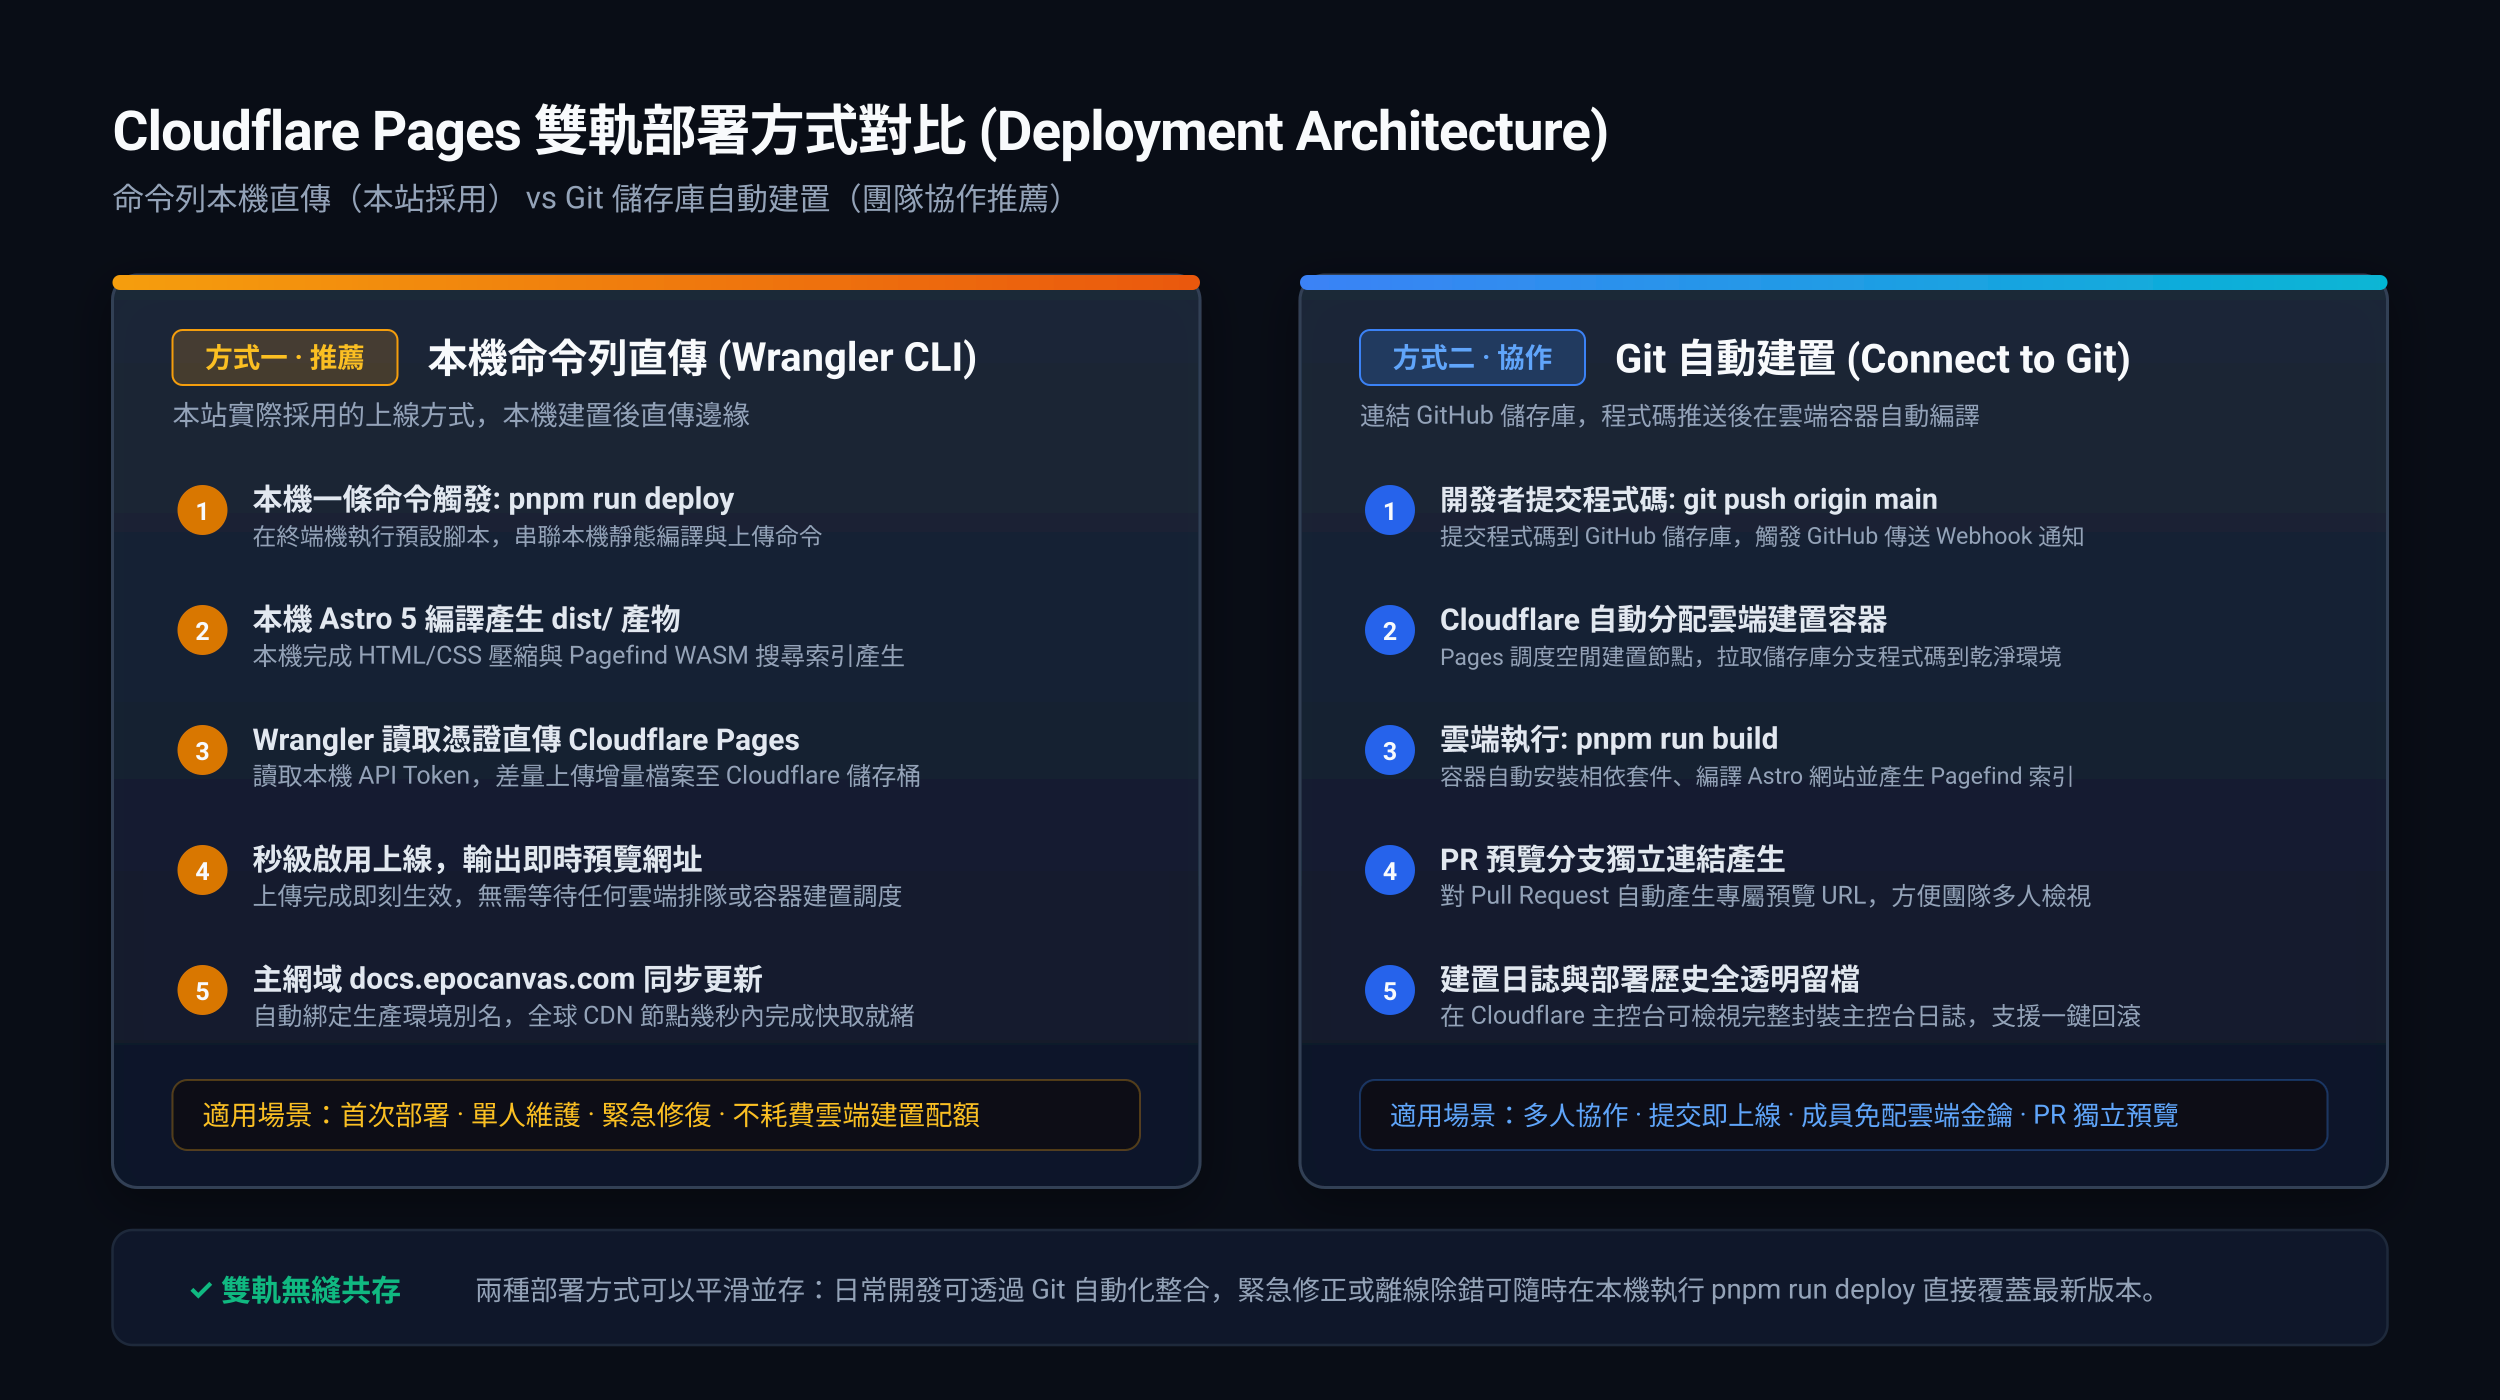
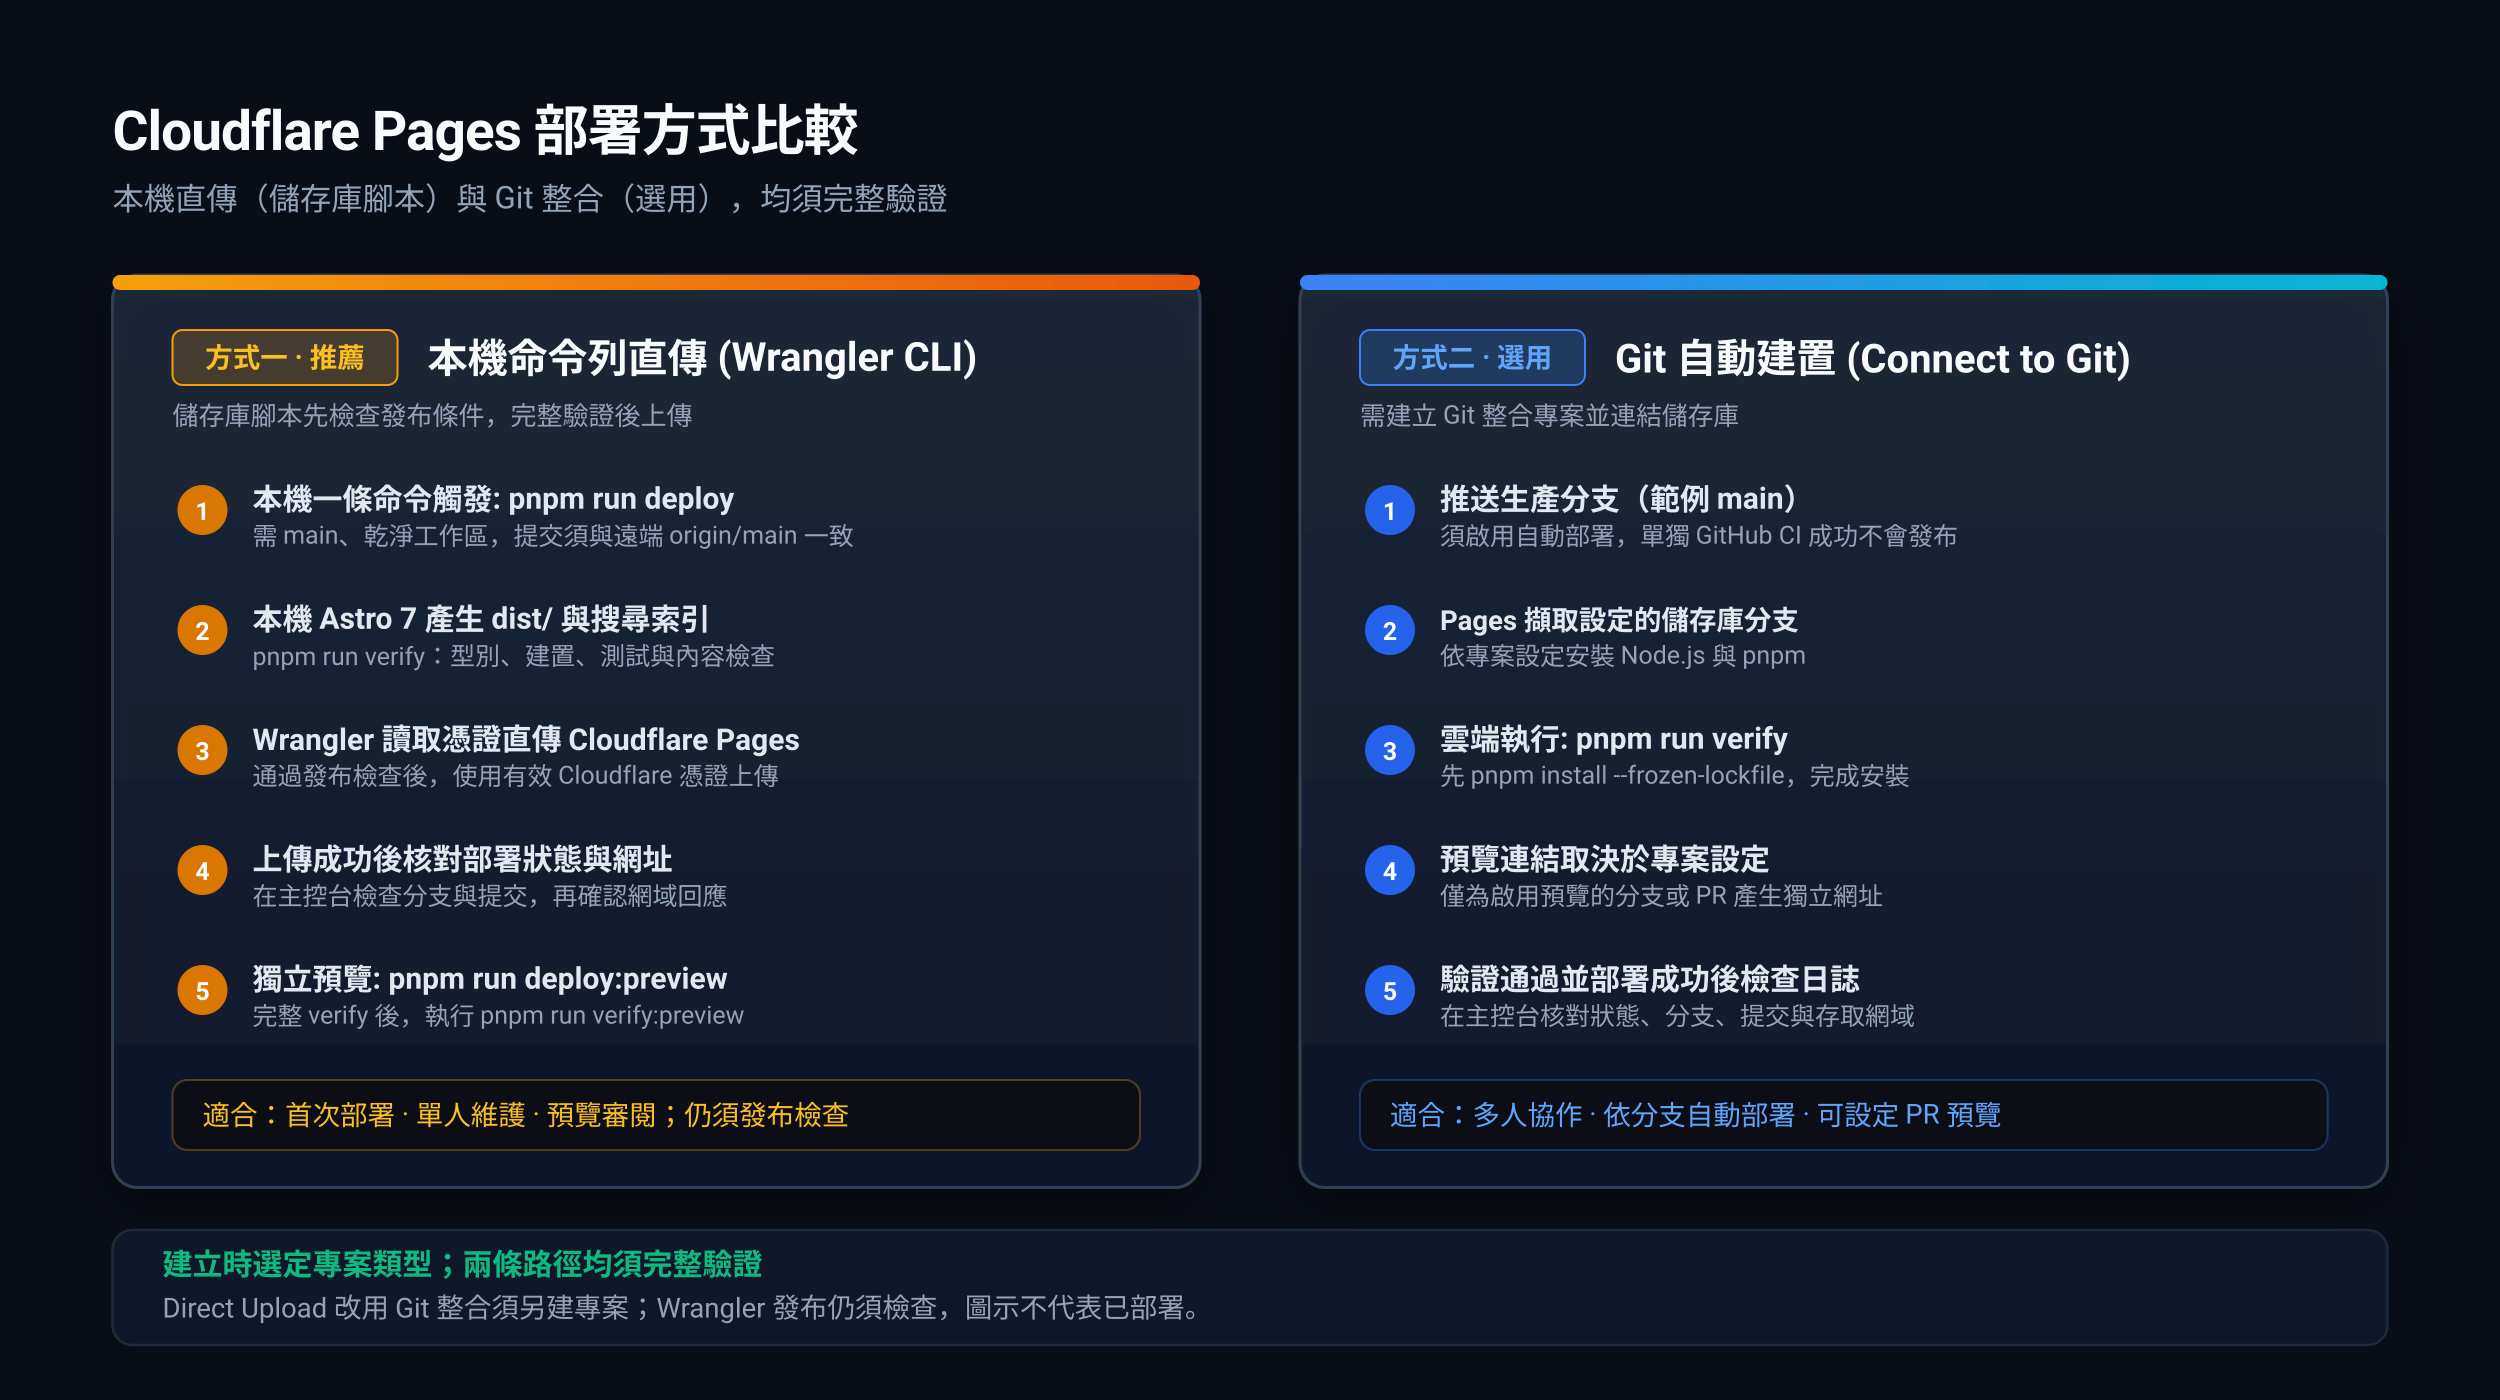
<svg xmlns="http://www.w3.org/2000/svg" viewBox="0 0 1000 560" width="100%" height="100%" style="background:#090d16; font-family:-apple-system,BlinkMacSystemFont,'Segoe UI',Roboto,Helvetica,Arial,sans-serif;">
  <defs>
    <linearGradient id="dc-card" x1="0%" y1="0%" x2="0%" y2="100%">
      <stop offset="0%" stop-color="#1e293b" stop-opacity="0.95" />
      <stop offset="100%" stop-color="#0f172a" stop-opacity="0.95" />
    </linearGradient>
    <linearGradient id="grad-amber-orange" x1="0%" y1="0%" x2="100%" y2="0%">
      <stop offset="0%" stop-color="#f59e0b" />
      <stop offset="100%" stop-color="#ea580c" />
    </linearGradient>
    <linearGradient id="grad-blue-cyan" x1="0%" y1="0%" x2="100%" y2="0%">
      <stop offset="0%" stop-color="#3b82f6" />
      <stop offset="100%" stop-color="#06b6d4" />
    </linearGradient>
    <filter id="dc-shadow" x="-5%" y="-5%" width="110%" height="110%">
      <feDropShadow dx="0" dy="6" stdDeviation="10" flood-color="#000000" flood-opacity="0.4" />
    </filter>
  </defs>
  <rect width="1000" height="560" fill="#090d16" />
  <g transform="translate(45, 36)">
-     <text x="0" y="24" fill="#f8fafc" font-size="22" font-weight="700" letter-spacing="-0.4">Cloudflare Pages 雙軌部署方式對比 (Deployment Architecture)</text>
-     <text x="0" y="48" fill="#94a3b8" font-size="12.5">命令列本機直傳（本站採用） vs Git 儲存庫自動建置（團隊協作推薦）</text>
+     <text x="0" y="24" fill="#f8fafc" font-size="22" font-weight="700" letter-spacing="-0.4">Cloudflare Pages 部署方式比較</text>
+     <text x="0" y="48" fill="#94a3b8" font-size="12.5">本機直傳（儲存庫腳本）與 Git 整合（選用），均須完整驗證</text>
  </g>
  <g transform="translate(45, 110)" filter="url(#dc-shadow)">
    <rect width="435" height="365" rx="10" fill="url(#dc-card)" stroke="#334155" stroke-width="1.2" />
    <rect width="435" height="6" rx="3" fill="url(#grad-amber-orange)" />
    <g transform="translate(24, 22)">
      <rect width="90" height="22" rx="4" fill="#f59e0b" fill-opacity="0.2" stroke="#f59e0b" stroke-width="0.8" />
      <text x="45" y="15" fill="#fbbf24" font-size="11" font-weight="700" text-anchor="middle">方式一 · 推薦</text>
      <text x="102" y="17" fill="#f8fafc" font-size="16" font-weight="700">本機命令列直傳 (Wrangler CLI)</text>
-       <text x="0" y="38" fill="#94a3b8" font-size="11">本站實際採用的上線方式，本機建置後直傳邊緣</text>
+       <text x="0" y="38" fill="#94a3b8" font-size="10.4">儲存庫腳本先檢查發布條件，完整驗證後上傳</text>
    </g>
    <g transform="translate(24, 80)">
      <g transform="translate(0, 0)">
        <circle cx="12" cy="14" r="10" fill="#d97706" />
        <text x="12" y="18" fill="#f8fafc" font-size="10" font-weight="700" text-anchor="middle">1</text>
        <text x="32" y="14" fill="#e2e8f0" font-size="12" font-weight="600">本機一條命令觸發: pnpm run deploy</text>
-         <text x="32" y="28" fill="#94a3b8" font-size="9.5">在終端機執行預設腳本，串聯本機靜態編譯與上傳命令</text>
+         <text x="32" y="28" fill="#94a3b8" font-size="10">需 main、乾淨工作區，提交須與遠端 origin/main 一致</text>
      </g>
      <g transform="translate(0, 48)">
        <circle cx="12" cy="14" r="10" fill="#d97706" />
        <text x="12" y="18" fill="#f8fafc" font-size="10" font-weight="700" text-anchor="middle">2</text>
-         <text x="32" y="14" fill="#e2e8f0" font-size="12" font-weight="600">本機 Astro 5 編譯產生 dist/ 產物</text>
-         <text x="32" y="28" fill="#94a3b8" font-size="10">本機完成 HTML/CSS 壓縮與 Pagefind WASM 搜尋索引產生</text>
+         <text x="32" y="14" fill="#e2e8f0" font-size="12" font-weight="600">本機 Astro 7 產生 dist/ 與搜尋索引</text>
+         <text x="32" y="28" fill="#94a3b8" font-size="10">pnpm run verify：型別、建置、測試與內容檢查</text>
      </g>
      <g transform="translate(0, 96)">
        <circle cx="12" cy="14" r="10" fill="#d97706" />
        <text x="12" y="18" fill="#f8fafc" font-size="10" font-weight="700" text-anchor="middle">3</text>
        <text x="32" y="14" fill="#e2e8f0" font-size="12" font-weight="600">Wrangler 讀取憑證直傳 Cloudflare Pages</text>
-         <text x="32" y="28" fill="#94a3b8" font-size="10">讀取本機 API Token，差量上傳增量檔案至 Cloudflare 儲存桶</text>
+         <text x="32" y="28" fill="#94a3b8" font-size="10">通過發布檢查後，使用有效 Cloudflare 憑證上傳</text>
      </g>
      <g transform="translate(0, 144)">
        <circle cx="12" cy="14" r="10" fill="#d97706" />
        <text x="12" y="18" fill="#f8fafc" font-size="10" font-weight="700" text-anchor="middle">4</text>
-         <text x="32" y="14" fill="#e2e8f0" font-size="12" font-weight="600">秒級啟用上線，輸出即時預覽網址</text>
-         <text x="32" y="28" fill="#94a3b8" font-size="10">上傳完成即刻生效，無需等待任何雲端排隊或容器建置調度</text>
+         <text x="32" y="14" fill="#e2e8f0" font-size="12" font-weight="600">上傳成功後核對部署狀態與網址</text>
+         <text x="32" y="28" fill="#94a3b8" font-size="10">在主控台檢查分支與提交，再確認網域回應</text>
      </g>
      <g transform="translate(0, 192)">
        <circle cx="12" cy="14" r="10" fill="#d97706" />
        <text x="12" y="18" fill="#f8fafc" font-size="10" font-weight="700" text-anchor="middle">5</text>
-         <text x="32" y="14" fill="#e2e8f0" font-size="12" font-weight="600">主網域 docs.epocanvas.com 同步更新</text>
-         <text x="32" y="28" fill="#94a3b8" font-size="10">自動綁定生產環境別名，全球 CDN 節點幾秒內完成快取就緒</text>
+         <text x="32" y="14" fill="#e2e8f0" font-size="12" font-weight="600">獨立預覽: pnpm run deploy:preview</text>
+         <text x="32" y="28" fill="#94a3b8" font-size="10">完整 verify 後，執行 pnpm run verify:preview</text>
      </g>
    </g>
    <rect x="24" y="322" width="387" height="28" rx="6" fill="#0b0f19" stroke="#f59e0b" stroke-opacity="0.3" stroke-width="0.8" />
-     <text x="36" y="340" fill="#fbbf24" font-size="11">適用場景：首次部署 · 單人維護 · 緊急修復 · 不耗費雲端建置配額</text>
+     <text x="36" y="340" fill="#fbbf24" font-size="11">適合：首次部署 · 單人維護 · 預覽審閱；仍須發布檢查</text>
  </g>
  <g transform="translate(520, 110)" filter="url(#dc-shadow)">
    <rect width="435" height="365" rx="10" fill="url(#dc-card)" stroke="#334155" stroke-width="1.2" />
    <rect width="435" height="6" rx="3" fill="url(#grad-blue-cyan)" />
    <g transform="translate(24, 22)">
      <rect width="90" height="22" rx="4" fill="#3b82f6" fill-opacity="0.2" stroke="#3b82f6" stroke-width="0.8" />
-       <text x="45" y="15" fill="#60a5fa" font-size="11" font-weight="700" text-anchor="middle">方式二 · 協作</text>
+       <text x="45" y="15" fill="#60a5fa" font-size="11" font-weight="700" text-anchor="middle">方式二 · 選用</text>
      <text x="102" y="17" fill="#f8fafc" font-size="16" font-weight="700">Git 自動建置 (Connect to Git)</text>
-       <text x="0" y="38" fill="#94a3b8" font-size="10.1">連結 GitHub 儲存庫，程式碼推送後在雲端容器自動編譯</text>
+       <text x="0" y="38" fill="#94a3b8" font-size="10.3">需建立 Git 整合專案並連結儲存庫</text>
    </g>
    <g transform="translate(24, 80)">
      <g transform="translate(0, 0)">
        <circle cx="12" cy="14" r="10" fill="#2563eb" />
        <text x="12" y="18" fill="#f8fafc" font-size="10" font-weight="700" text-anchor="middle">1</text>
-         <text x="32" y="14" fill="#e2e8f0" font-size="11.4" font-weight="600">開發者提交程式碼: git push origin main</text>
-         <text x="32" y="28" fill="#94a3b8" font-size="9.3">提交程式碼到 GitHub 儲存庫，觸發 GitHub 傳送 Webhook 通知</text>
+         <text x="32" y="14" fill="#e2e8f0" font-size="12" font-weight="600">推送生產分支（範例 main）</text>
+         <text x="32" y="28" fill="#94a3b8" font-size="10">須啟用自動部署，單獨 GitHub CI 成功不會發布</text>
      </g>
      <g transform="translate(0, 48)">
        <circle cx="12" cy="14" r="10" fill="#2563eb" />
        <text x="12" y="18" fill="#f8fafc" font-size="10" font-weight="700" text-anchor="middle">2</text>
-         <text x="32" y="14" fill="#e2e8f0" font-size="12" font-weight="600">Cloudflare 自動分配雲端建置容器</text>
-         <text x="32" y="28" fill="#94a3b8" font-size="9.2">Pages 調度空閒建置節點，拉取儲存庫分支程式碼到乾淨環境</text>
+         <text x="32" y="14" fill="#e2e8f0" font-size="11" font-weight="600">Pages 擷取設定的儲存庫分支</text>
+         <text x="32" y="28" fill="#94a3b8" font-size="10">依專案設定安裝 Node.js 與 pnpm</text>
      </g>
      <g transform="translate(0, 96)">
        <circle cx="12" cy="14" r="10" fill="#2563eb" />
        <text x="12" y="18" fill="#f8fafc" font-size="10" font-weight="700" text-anchor="middle">3</text>
-         <text x="32" y="14" fill="#e2e8f0" font-size="12" font-weight="600">雲端執行: pnpm run build</text>
-         <text x="32" y="28" fill="#94a3b8" font-size="9.3">容器自動安裝相依套件、編譯 Astro 網站並產生 Pagefind 索引</text>
+         <text x="32" y="14" fill="#e2e8f0" font-size="12" font-weight="600">雲端執行: pnpm run verify</text>
+         <text x="32" y="28" fill="#94a3b8" font-size="10">先 pnpm install --frozen-lockfile，完成安裝</text>
      </g>
      <g transform="translate(0, 144)">
        <circle cx="12" cy="14" r="10" fill="#2563eb" />
        <text x="12" y="18" fill="#f8fafc" font-size="10" font-weight="700" text-anchor="middle">4</text>
-         <text x="32" y="14" fill="#e2e8f0" font-size="12" font-weight="600">PR 預覽分支獨立連結產生</text>
-         <text x="32" y="28" fill="#94a3b8" font-size="10">對 Pull Request 自動產生專屬預覽 URL，方便團隊多人檢視</text>
+         <text x="32" y="14" fill="#e2e8f0" font-size="12" font-weight="600">預覽連結取決於專案設定</text>
+         <text x="32" y="28" fill="#94a3b8" font-size="10">僅為啟用預覽的分支或 PR 產生獨立網址</text>
      </g>
      <g transform="translate(0, 192)">
        <circle cx="12" cy="14" r="10" fill="#2563eb" />
        <text x="12" y="18" fill="#f8fafc" font-size="10" font-weight="700" text-anchor="middle">5</text>
-         <text x="32" y="14" fill="#e2e8f0" font-size="12" font-weight="600">建置日誌與部署歷史全透明留檔</text>
-         <text x="32" y="28" fill="#94a3b8" font-size="10">在 Cloudflare 主控台可檢視完整封裝主控台日誌，支援一鍵回滾</text>
+         <text x="32" y="14" fill="#e2e8f0" font-size="12" font-weight="600">驗證通過並部署成功後檢查日誌</text>
+         <text x="32" y="28" fill="#94a3b8" font-size="10">在主控台核對狀態、分支、提交與存取網域</text>
      </g>
    </g>
    <rect x="24" y="322" width="387" height="28" rx="6" fill="#0b0f19" stroke="#3b82f6" stroke-opacity="0.3" stroke-width="0.8" />
-     <text x="36" y="340" fill="#60a5fa" font-size="10.6">適用場景：多人協作 · 提交即上線 · 成員免配雲端金鑰 · PR 獨立預覽</text>
+     <text x="36" y="340" fill="#60a5fa" font-size="11">適合：多人協作 · 依分支自動部署 · 可設定 PR 預覽</text>
  </g>
  <g transform="translate(45, 492)">
    <rect width="910" height="46" rx="8" fill="#0f172a" stroke="#1e293b" stroke-width="1" />
-     <text x="30" y="28" fill="#10b981" font-size="12" font-weight="700">✓ 雙軌無縫共存</text>
-     <text x="145" y="28" fill="#94a3b8" font-size="11">兩種部署方式可以平滑並存：日常開發可透過 Git 自動化整合，緊急修正或離線除錯可隨時在本機執行 pnpm run deploy 直接覆蓋最新版本。</text>
+     <text x="20" y="18" fill="#10b981" font-size="12" font-weight="700">建立時選定專案類型；兩條路徑均須完整驗證</text>
+     <text x="20" y="35" fill="#94a3b8" font-size="11">Direct Upload 改用 Git 整合須另建專案；Wrangler 發布仍須檢查，圖示不代表已部署。</text>
  </g>
</svg>
